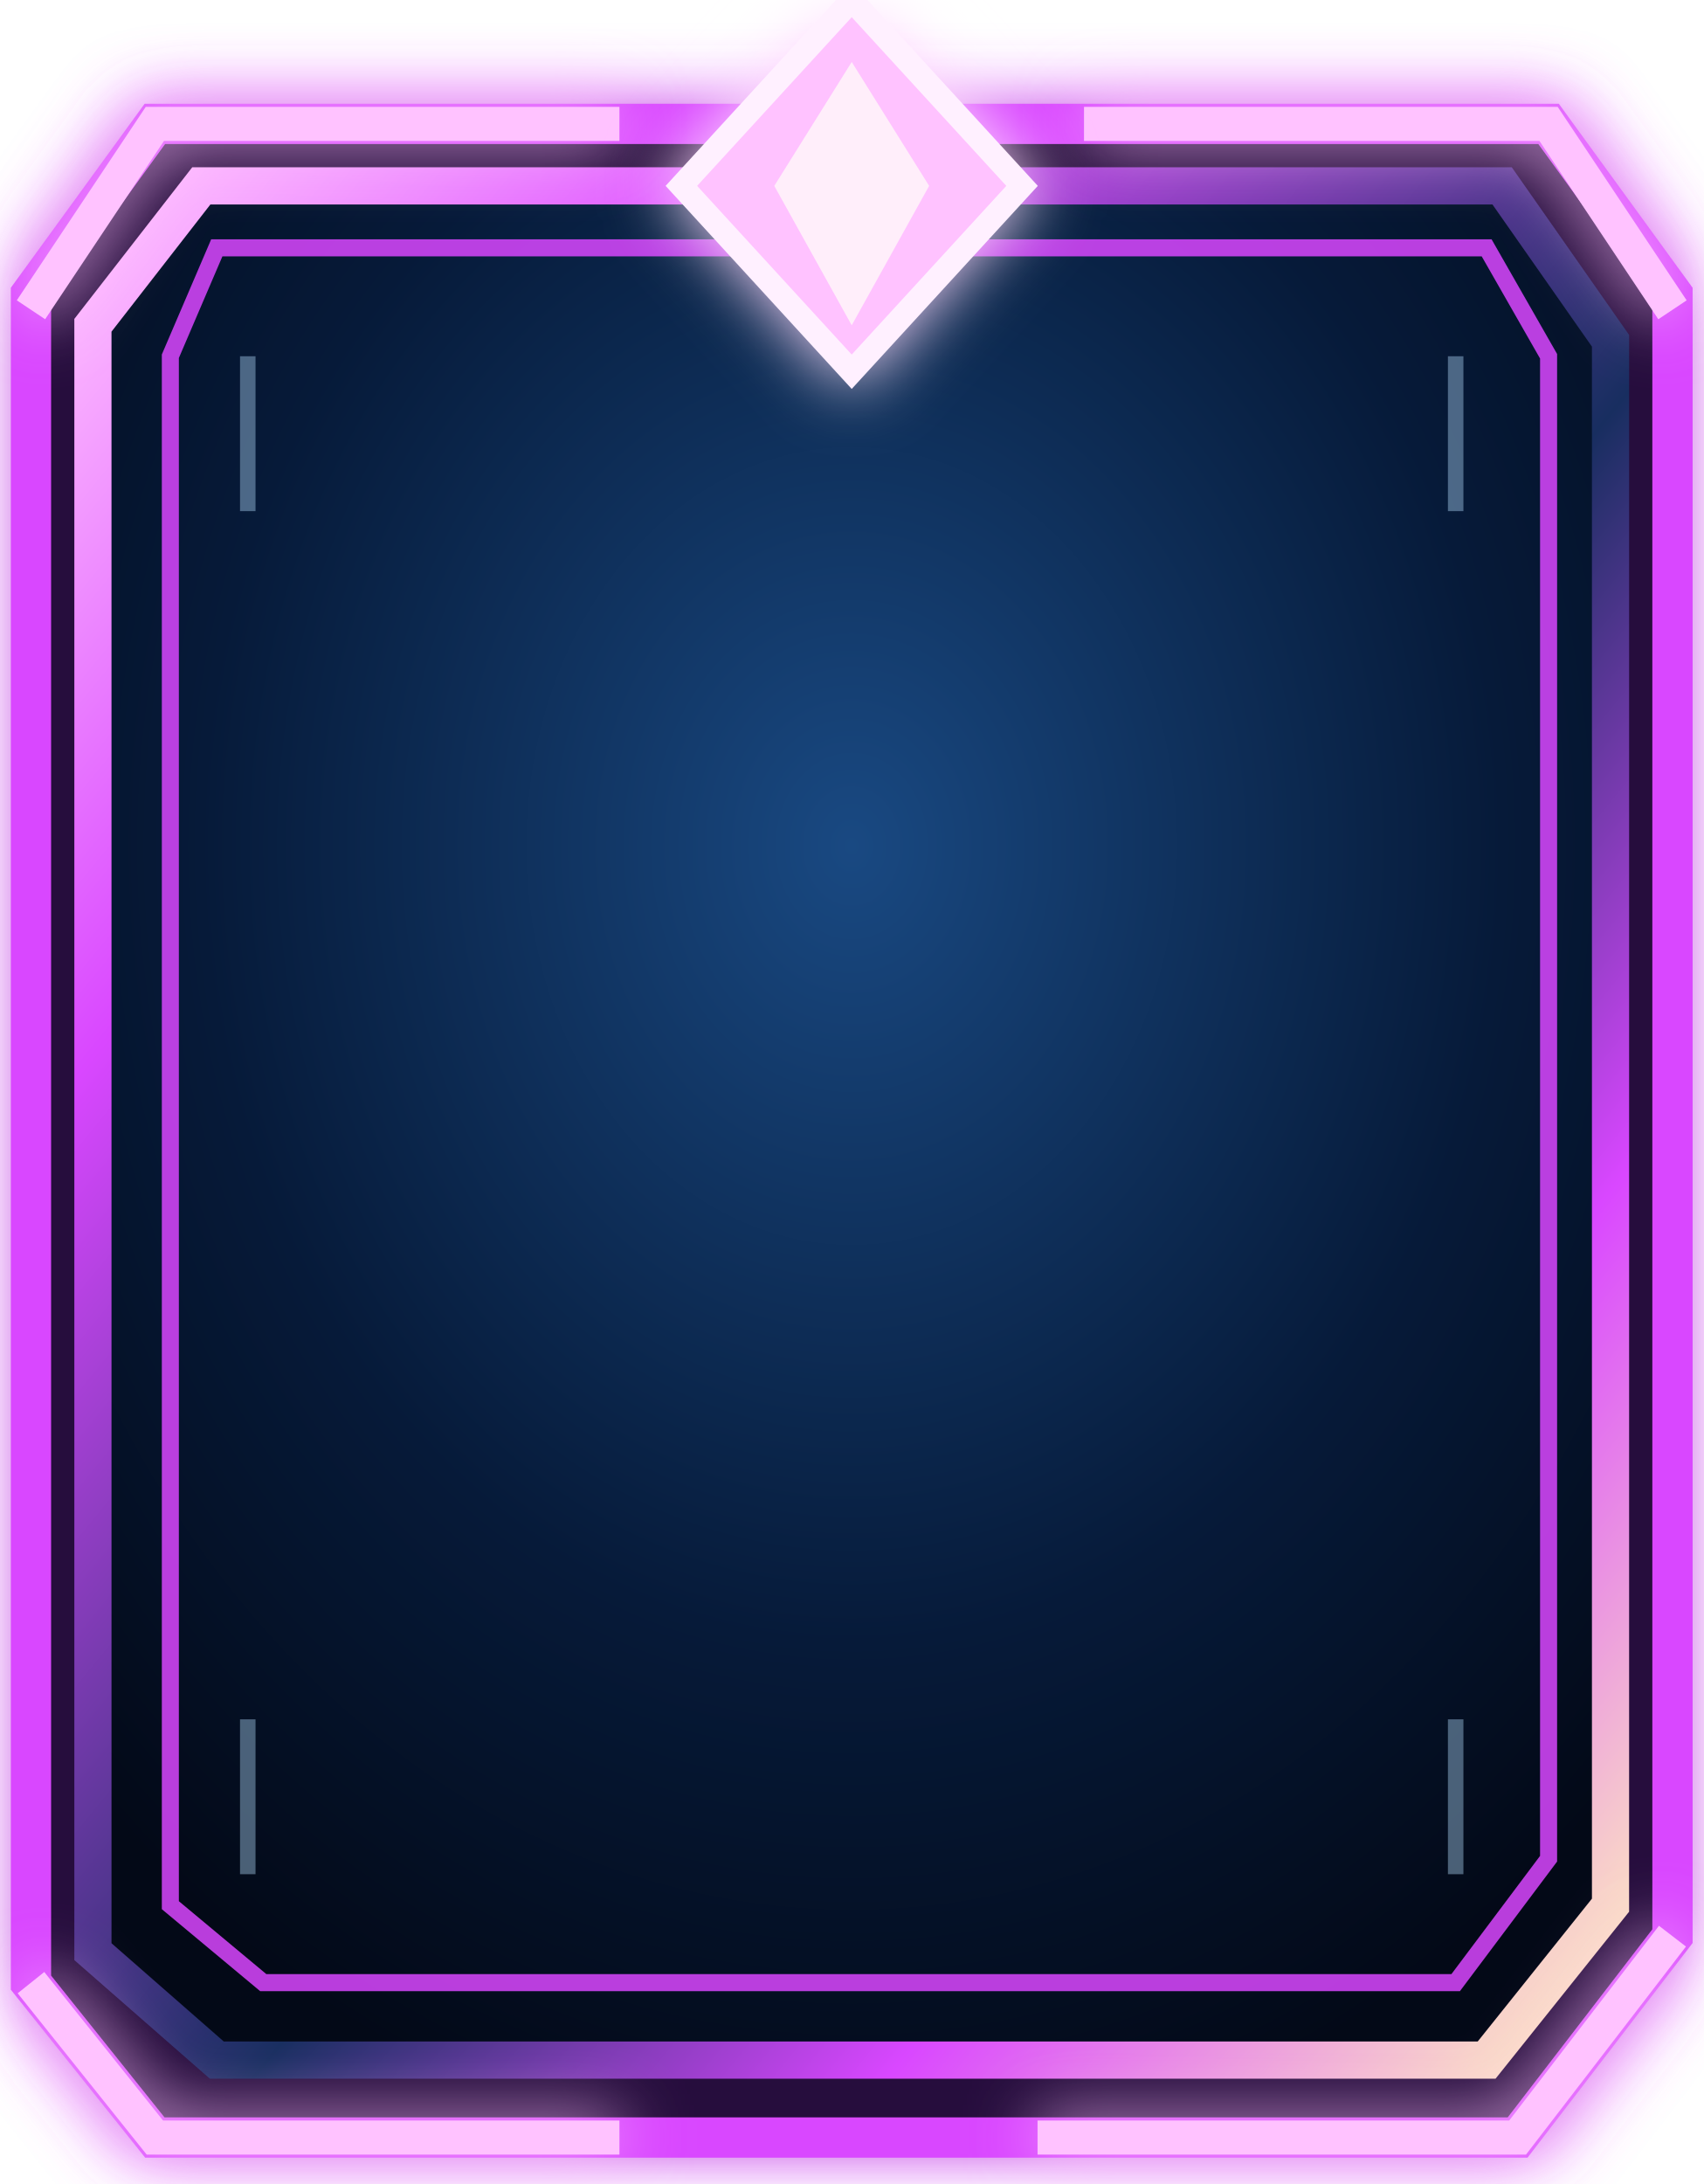
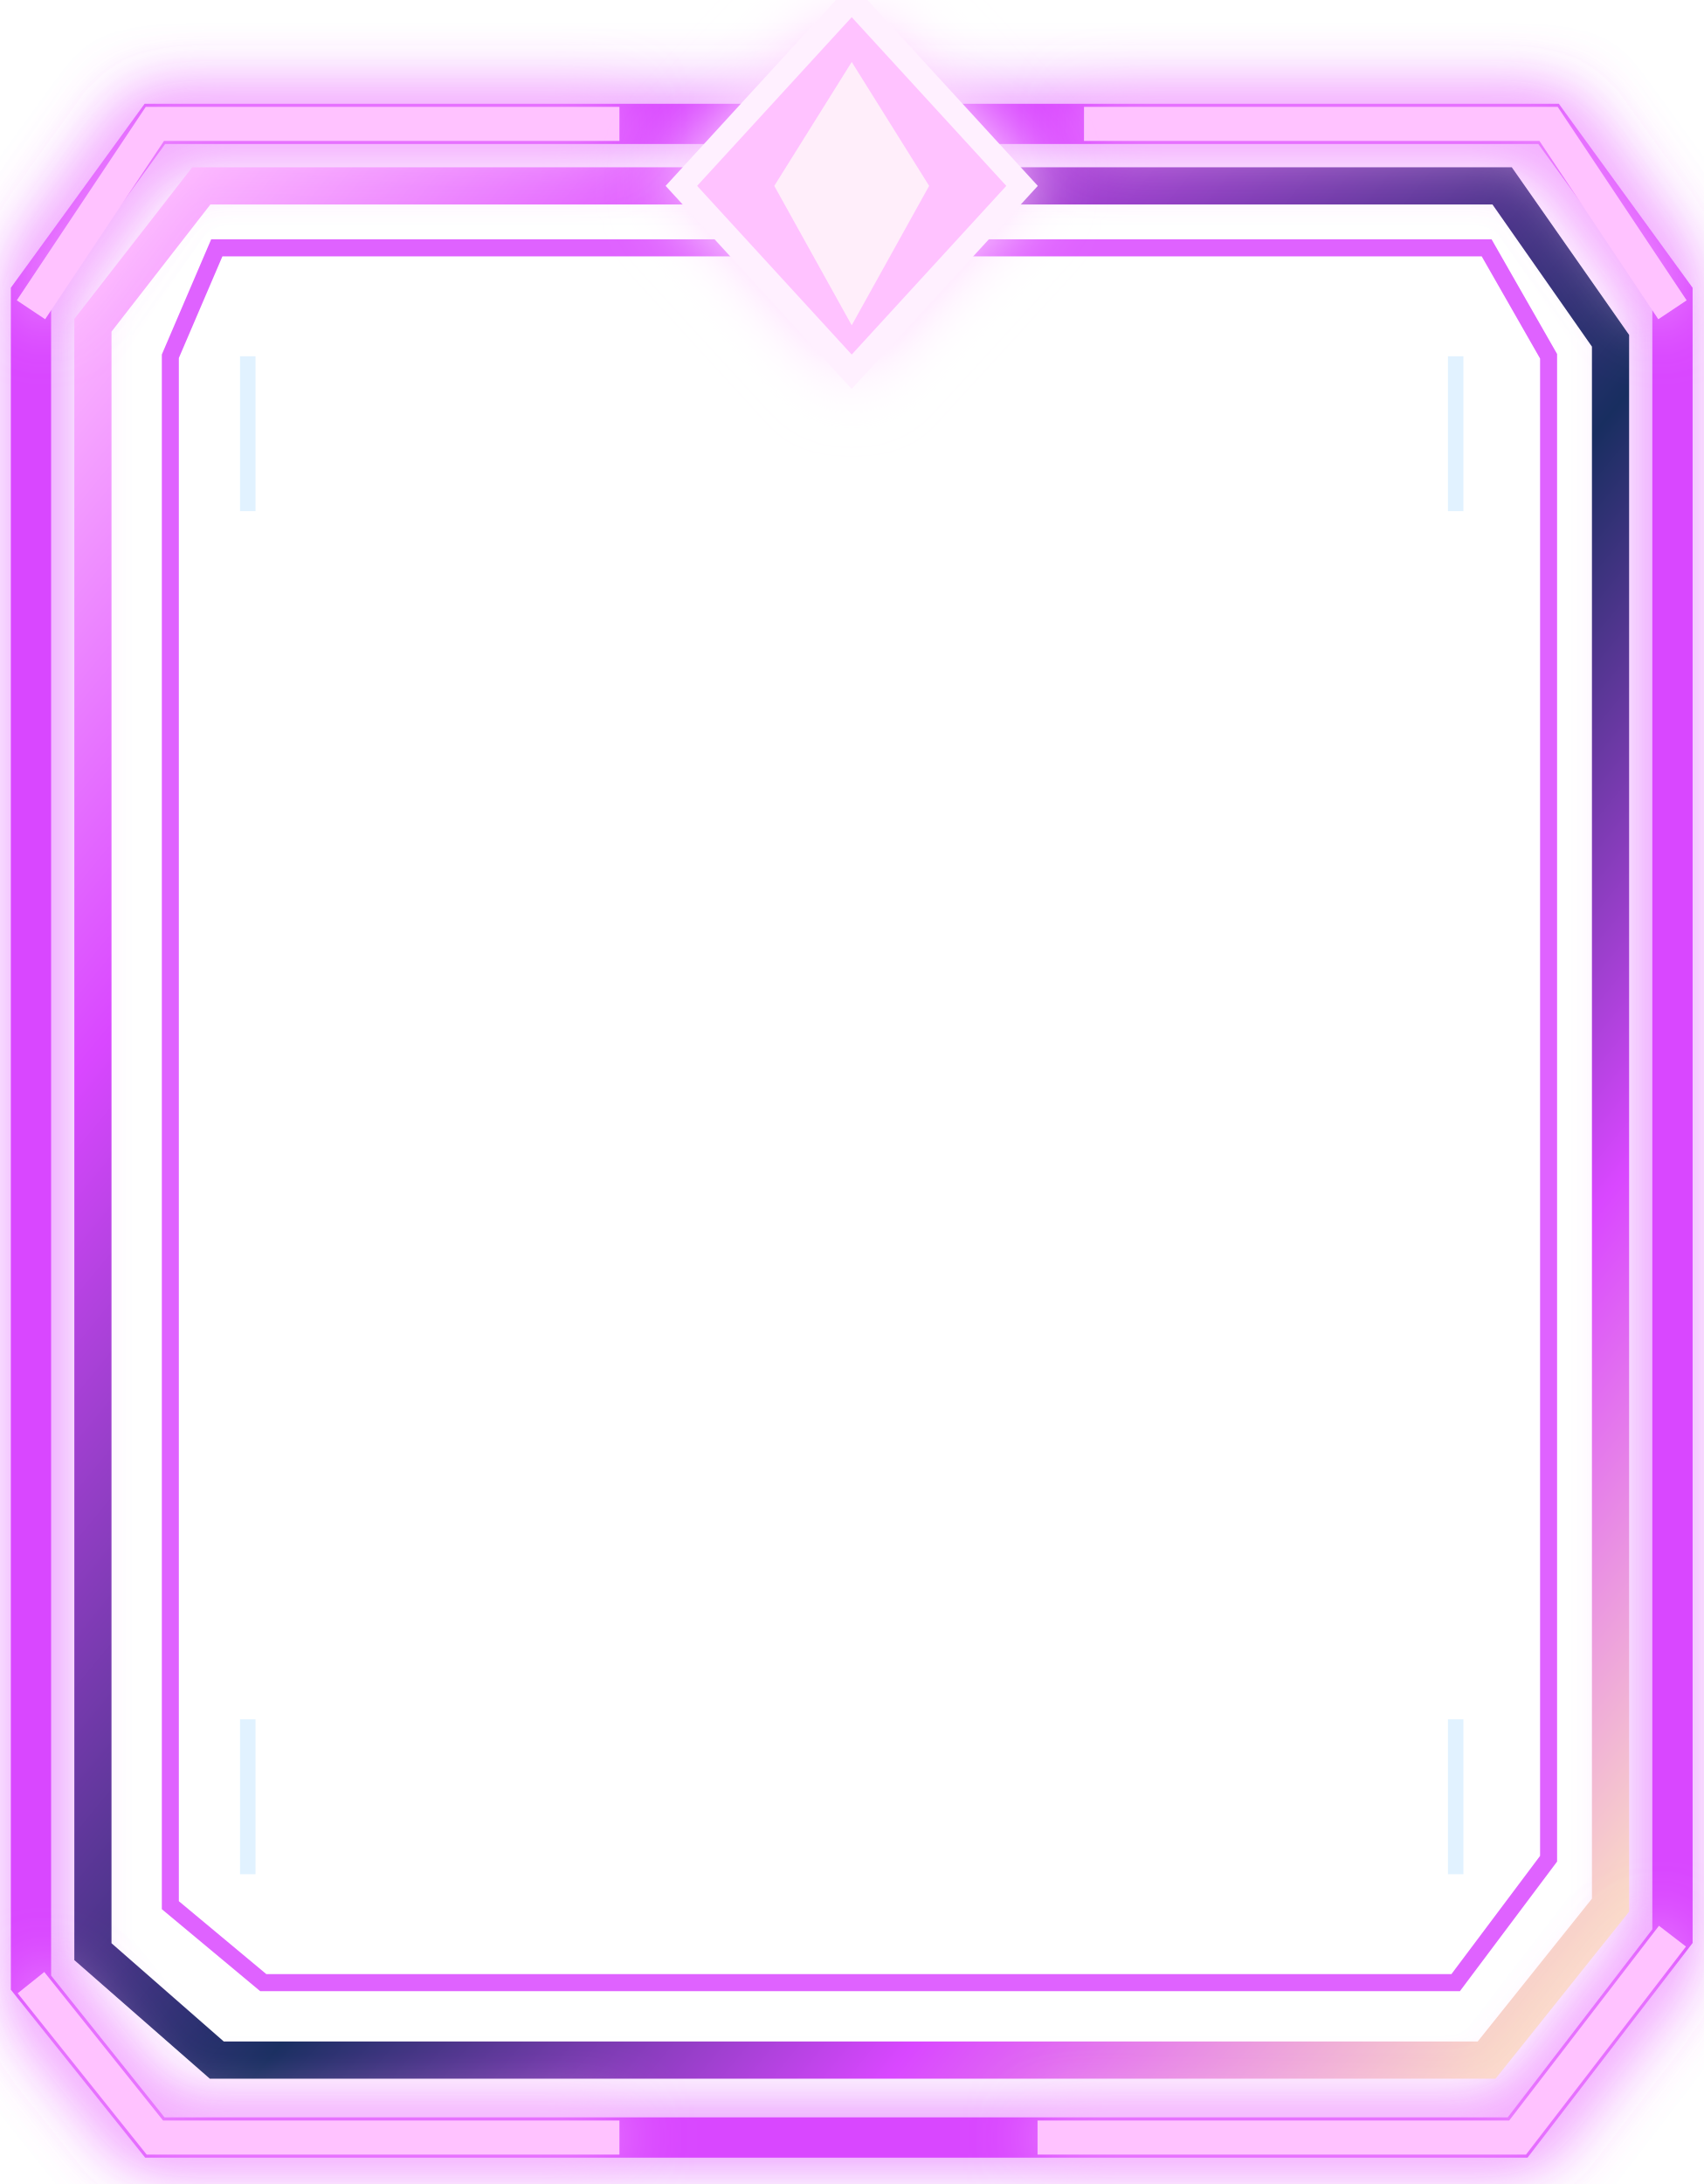
<svg xmlns="http://www.w3.org/2000/svg" viewBox="0 0 110 141" preserveAspectRatio="none">
  <defs>
    <linearGradient id="rim" x1="0" y1="0" x2="1" y2="1">
      <stop stop-color="#ffc2ff" />
      <stop offset=".23" stop-color="#d947ff" />
      <stop offset=".56" stop-color="#182e60" />
      <stop offset=".77" stop-color="#d947ff" />
      <stop offset="1" stop-color="#fff2bd" />
    </linearGradient>
    <radialGradient id="inner" cx=".5" cy=".35" r=".72">
      <stop stop-color="#194982" />
      <stop offset=".6" stop-color="#061a39" />
      <stop offset="1" stop-color="#030917" />
    </radialGradient>
    <filter id="light" x="-30%" y="-30%" width="160%" height="160%">
      <feGaussianBlur stdDeviation="2.2" result="b" />
      <feMerge>
        <feMergeNode in="b" />
        <feMergeNode in="SourceGraphic" />
      </feMerge>
    </filter>
  </defs>
-   <path d="M10 8H100L108 19V125L98 138H10L2 128V19Z" fill="#250c3d" stroke="#d947ff" stroke-width="2.6" filter="url(#light)" />
-   <path d="M13 12H97L104 22V123L96 133H14L6 126V21Z" fill="url(#inner)" stroke="url(#rim)" stroke-width="2.4" />
+   <path d="M10 8H100L108 19V125L98 138H10L2 128V19Z" fill="none" stroke="#d947ff" stroke-width="2.6" filter="url(#light)" />
+   <path d="M13 12H97L104 22V123L96 133H14L6 126V21Z" fill="none" stroke="url(#rim)" stroke-width="2.4" />
  <path d="M14 16H96L100 23V120L94 128H17L11 123V23Z" fill="none" stroke="#d947ff" stroke-width="1.1" opacity=".85" />
  <path d="M2 20L10 8H40M70 8H100L108 20M108 125L98 138H67M40 138H10L2 128" fill="none" stroke="#ffc2ff" stroke-width="2.2" filter="url(#light)" />
  <path d="M55 0L66 12L55 24L44 12Z" fill="#ffc2ff" stroke="#fff0ff" stroke-width="1.5" filter="url(#light)" />
  <path d="M55 4L60 12L55 21L50 12Z" fill="#fff9f9" opacity=".8" />
  <path d="M26 133H84" stroke="#ffc2ff" stroke-width="2" filter="url(#light)" />
  <path d="M16 23V33M94 23V33M16 111V121M94 111V121" stroke="#b4dfff" stroke-width="1" opacity=".4" />
</svg>
